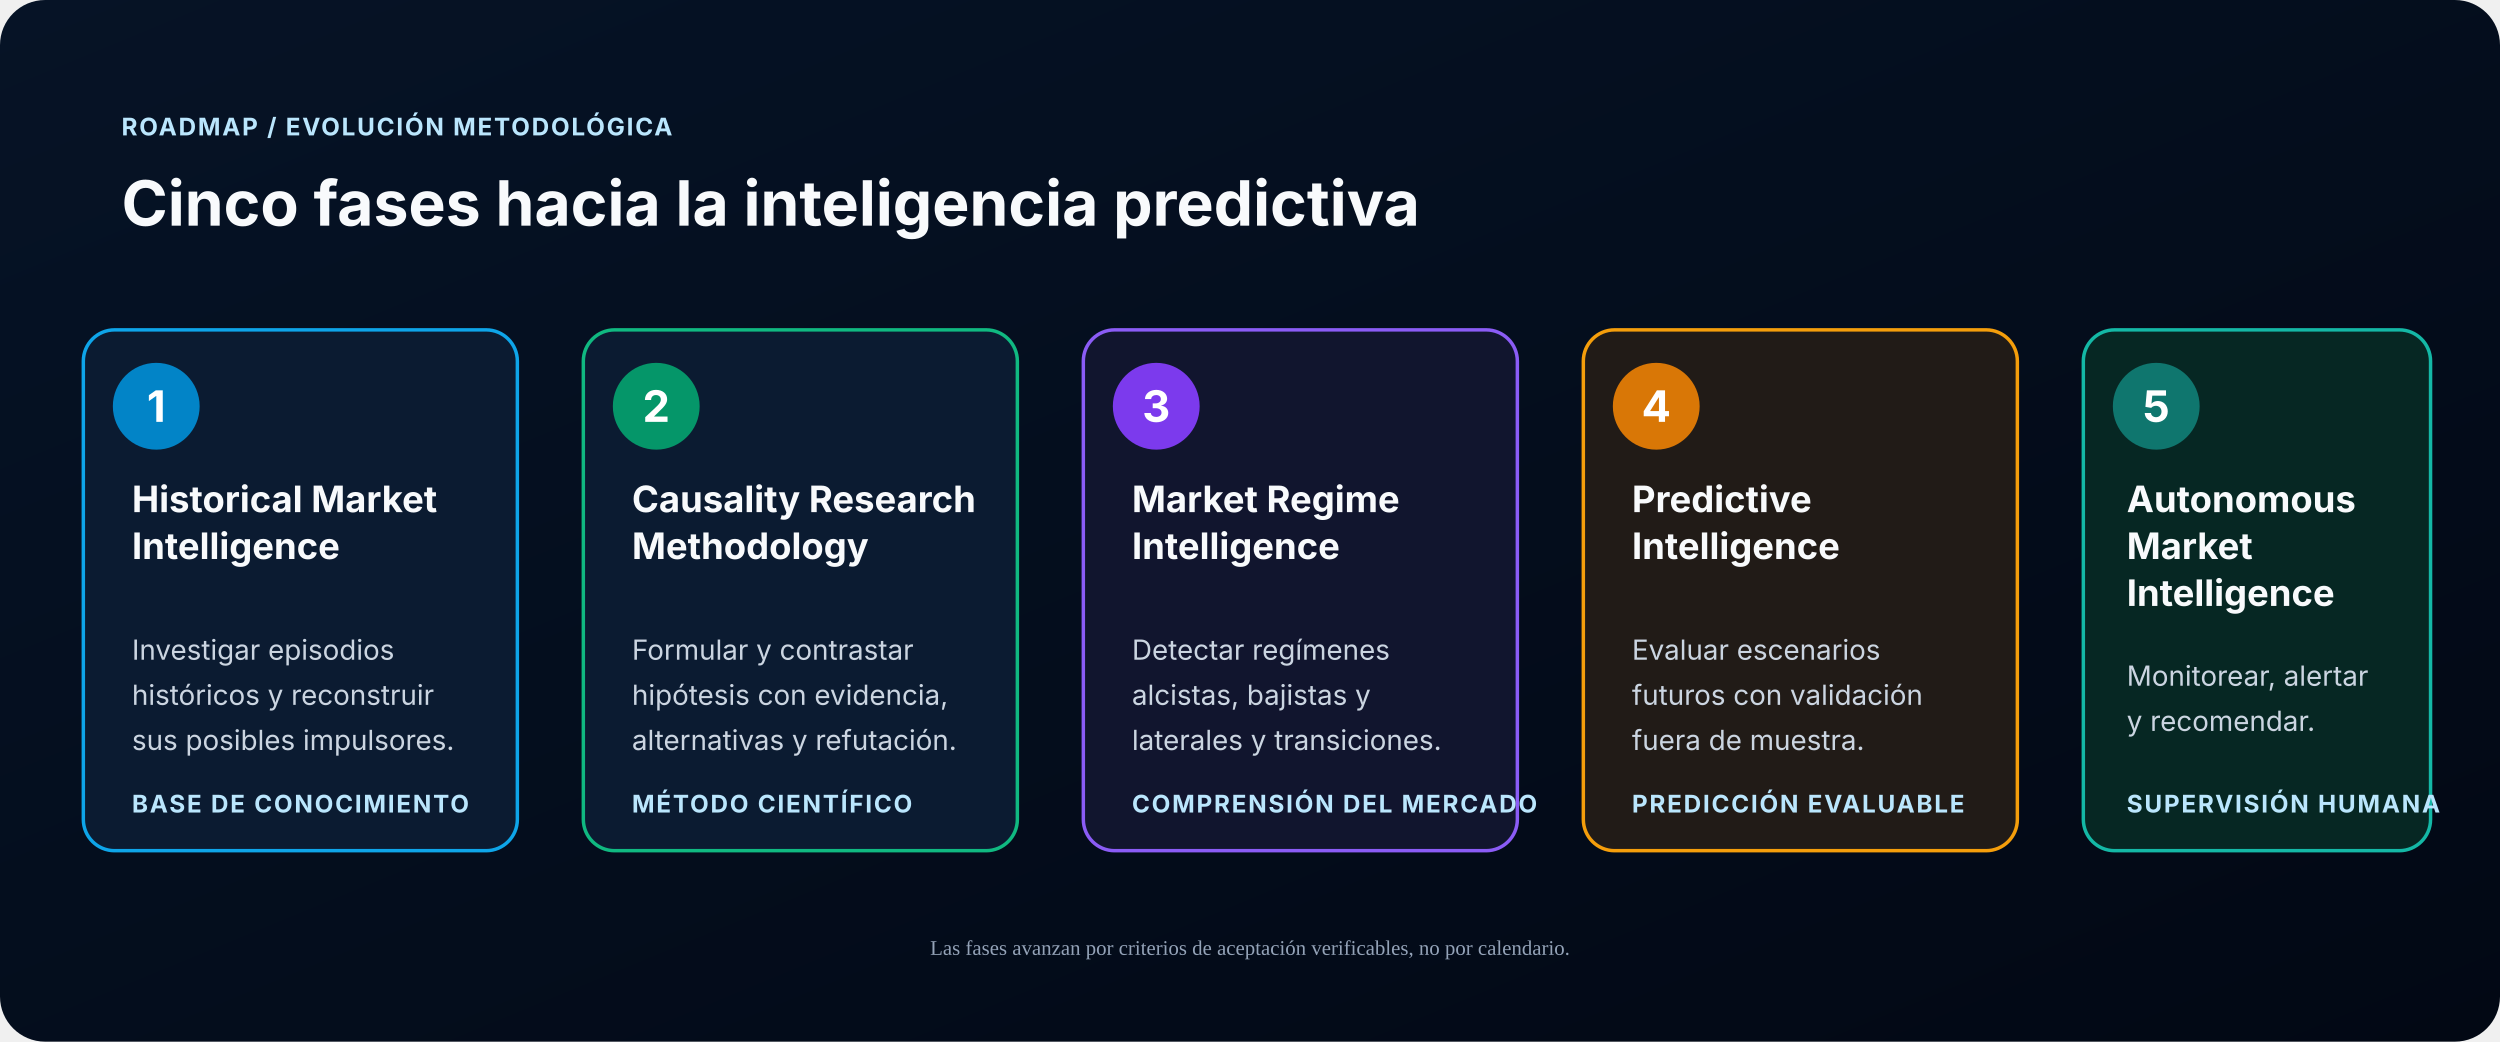
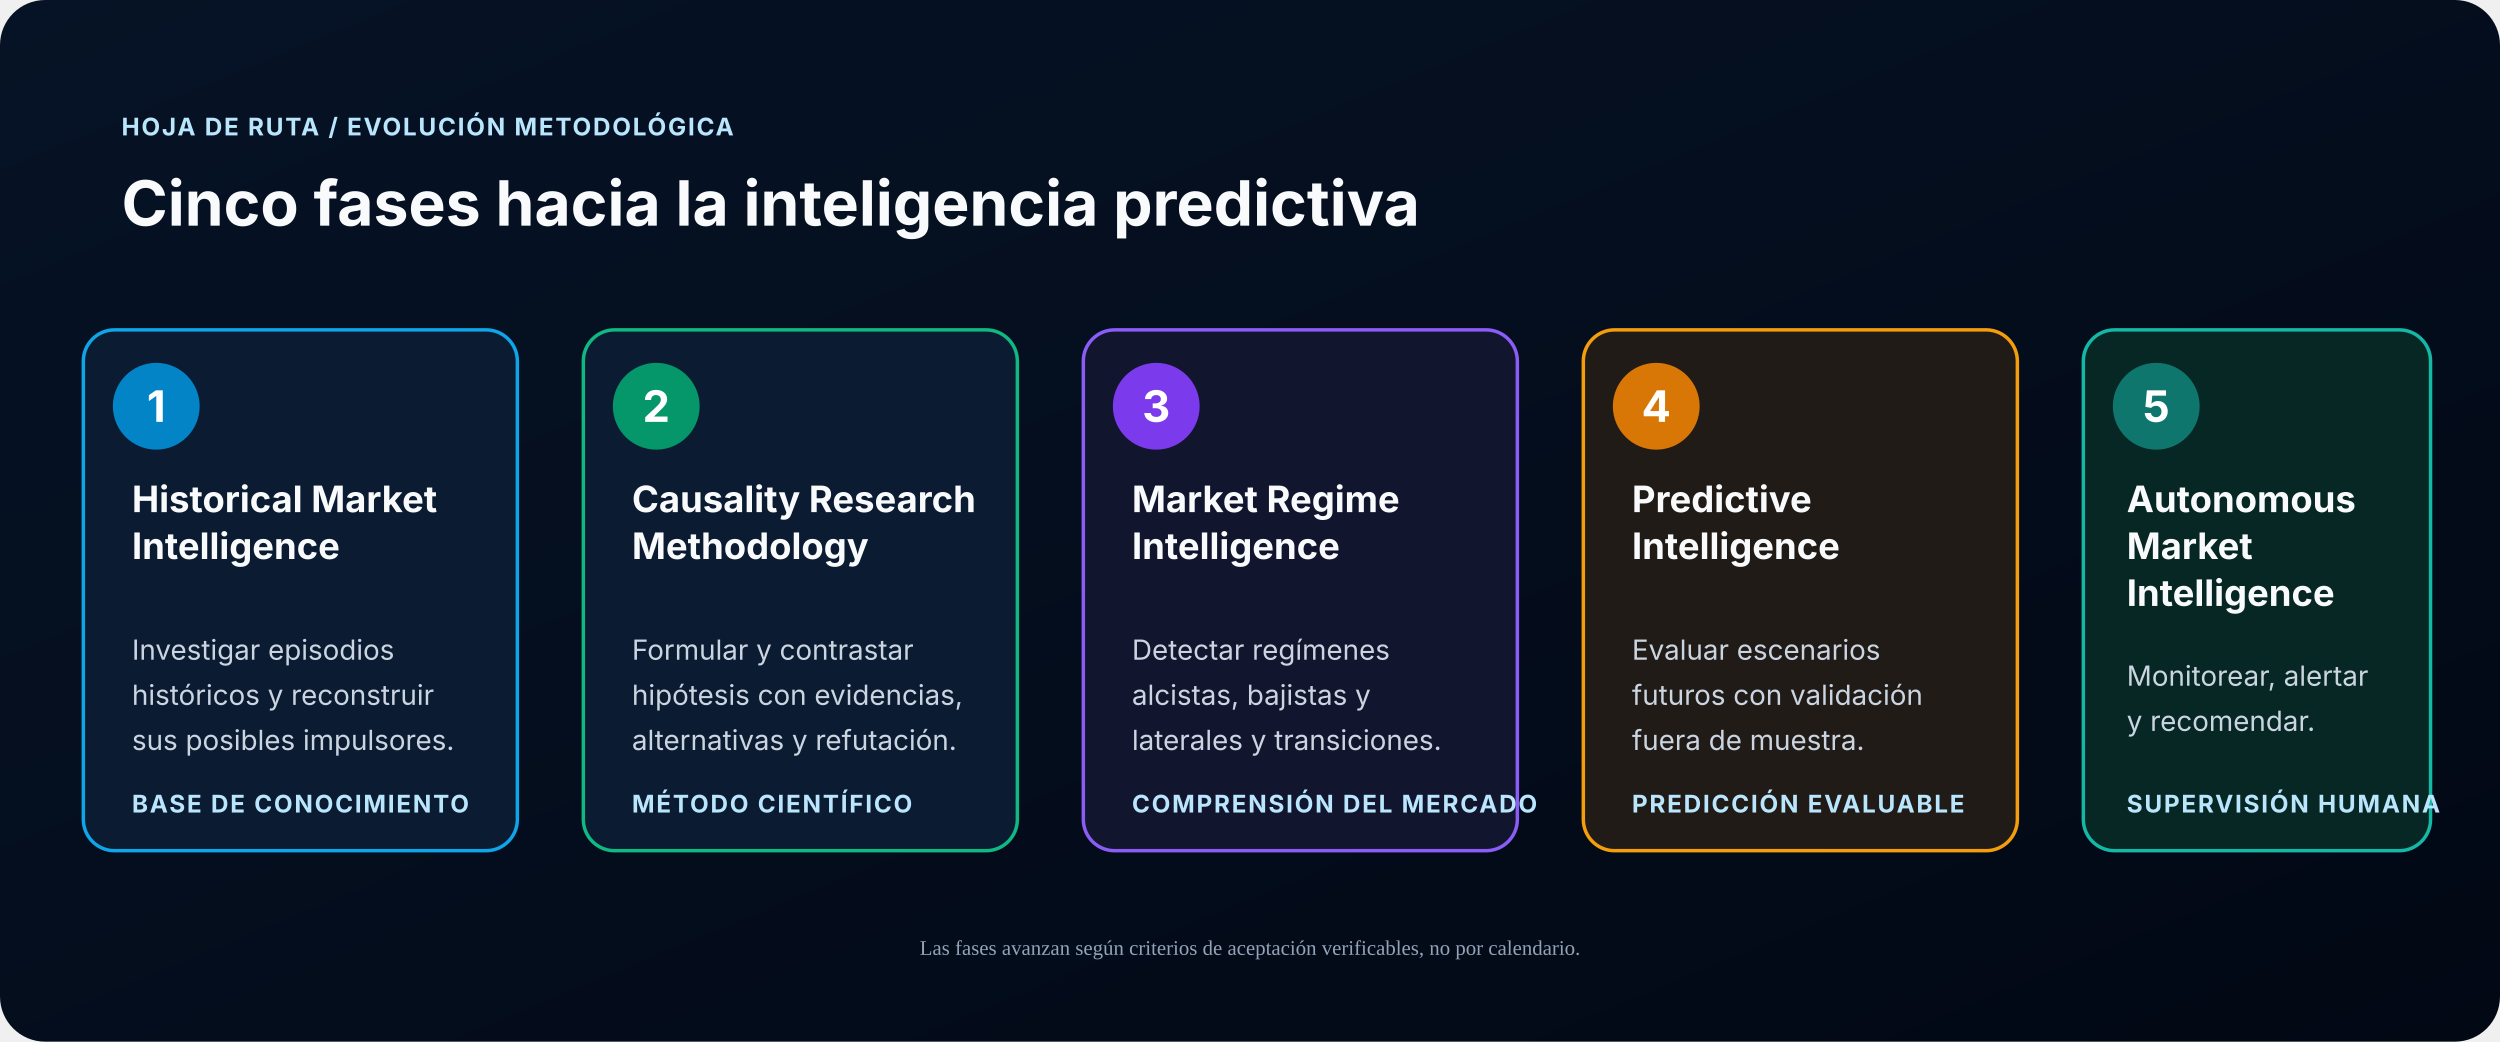
<svg xmlns="http://www.w3.org/2000/svg" width="1440" height="600" viewBox="0 0 1440 600" role="img" aria-labelledby="title desc">
  <defs>
    <linearGradient id="bg" x1="0" y1="0" x2="1" y2="1">
      <stop stop-color="#061326" />
      <stop offset="1" stop-color="#020814" />
    </linearGradient>
    <linearGradient id="line" x1="0" y1="0" x2="1" y2="0">
      <stop stop-color="#0ea5e9" />
      <stop offset=".5" stop-color="#a78bfa" />
      <stop offset="1" stop-color="#14b8a6" />
    </linearGradient>
    <style>
 .head{font:700 36px Inter,Segoe UI,sans-serif;fill:#f8fafc}.num{font:700 25px Inter,Segoe UI,sans-serif;fill:#fff}
 .title{font:700 21px Inter,Segoe UI,sans-serif;fill:#f8fafc}.body{font:400 16px Inter,Segoe UI,sans-serif;fill:#cbd5e1}
 .tag{font:700 14px Inter,Segoe UI,sans-serif;fill:#bae6fd;letter-spacing:1px}
 </style>
  </defs>
  <rect width="1440" height="600" rx="26" fill="url(#bg)" />
-   <text x="70" y="78" class="tag">ROADMAP / EVOLUCIÓN METODOLÓGICA</text>
+   <text x="70" y="78" class="tag">HOJA DE RUTA / EVOLUCIÓN METODOLÓGICA</text>
  <text x="70" y="130" class="head">Cinco fases hacia la inteligencia predictiva</text>
  <path d="M140 270H1300" stroke="url(#line)" stroke-width="5" stroke-linecap="round" />
  <g transform="translate(48 190)">
    <rect width="250" height="300" rx="18" fill="#0b1b31" stroke="#0ea5e9" stroke-width="2" />
    <circle cx="42" cy="44" r="25" fill="#0284c7" />
    <text x="42" y="53" text-anchor="middle" class="num">1</text>
    <text x="28" y="105" class="title">Historical Market</text>
    <text x="28" y="132" class="title">Intelligence</text>
    <text x="28" y="190" class="body">Investigar episodios</text>
    <text x="28" y="216" class="body">históricos y reconstruir</text>
    <text x="28" y="242" class="body">sus posibles impulsores.</text>
    <text x="28" y="278" class="tag">BASE DE CONOCIMIENTO</text>
  </g>
  <g transform="translate(336 190)">
    <rect width="250" height="300" rx="18" fill="#0b1b31" stroke="#10b981" stroke-width="2" />
    <circle cx="42" cy="44" r="25" fill="#059669" />
    <text x="42" y="53" text-anchor="middle" class="num">2</text>
    <text x="28" y="105" class="title">Causality Research</text>
    <text x="28" y="132" class="title">Methodology</text>
    <text x="28" y="190" class="body">Formular y contrastar</text>
-     <text x="28" y="216" class="body">hipótesis con evidencia,</text>
+     <text x="28" y="216" class="body">hipótesis con evidencias,</text>
    <text x="28" y="242" class="body">alternativas y refutación.</text>
    <text x="28" y="278" class="tag">MÉTODO CIENTÍFICO</text>
  </g>
  <g transform="translate(624 190)">
    <rect width="250" height="300" rx="18" fill="#11152e" stroke="#8b5cf6" stroke-width="2" />
    <circle cx="42" cy="44" r="25" fill="#7c3aed" />
    <text x="42" y="53" text-anchor="middle" class="num">3</text>
    <text x="28" y="105" class="title">Market Regime</text>
    <text x="28" y="132" class="title">Intelligence</text>
    <text x="28" y="190" class="body">Detectar regímenes</text>
    <text x="28" y="216" class="body">alcistas, bajistas y</text>
    <text x="28" y="242" class="body">laterales y transiciones.</text>
    <text x="28" y="278" class="tag">COMPRENSIÓN DEL MERCADO</text>
  </g>
  <g transform="translate(912 190)">
    <rect width="250" height="300" rx="18" fill="#211b17" stroke="#f59e0b" stroke-width="2" />
    <circle cx="42" cy="44" r="25" fill="#d97706" />
    <text x="42" y="53" text-anchor="middle" class="num">4</text>
    <text x="28" y="105" class="title">Predictive</text>
    <text x="28" y="132" class="title">Intelligence</text>
    <text x="28" y="190" class="body">Evaluar escenarios</text>
    <text x="28" y="216" class="body">futuros con validación</text>
    <text x="28" y="242" class="body">fuera de muestra.</text>
    <text x="28" y="278" class="tag">PREDICCIÓN EVALUABLE</text>
  </g>
  <g transform="translate(1200 190)">
    <rect width="200" height="300" rx="18" fill="#062723" stroke="#14b8a6" stroke-width="2" />
    <circle cx="42" cy="44" r="25" fill="#0f766e" />
    <text x="42" y="53" text-anchor="middle" class="num">5</text>
    <text x="25" y="105" class="title">Autonomous</text>
    <text x="25" y="132" class="title">Market</text>
    <text x="25" y="159" class="title">Intelligence</text>
    <text x="25" y="205" class="body">Monitorear, alertar</text>
    <text x="25" y="231" class="body">y recomendar.</text>
    <text x="25" y="278" class="tag">SUPERVISIÓN HUMANA</text>
  </g>
-   <text x="720" y="550" text-anchor="middle" font="600 15px Inter,Segoe UI,sans-serif" fill="#94a3b8">Las fases avanzan por criterios de aceptación verificables, no por calendario.</text>
+   <text x="720" y="550" text-anchor="middle" font="600 15px Inter,Segoe UI,sans-serif" fill="#94a3b8">Las fases avanzan según criterios de aceptación verificables, no por calendario.</text>
</svg>
